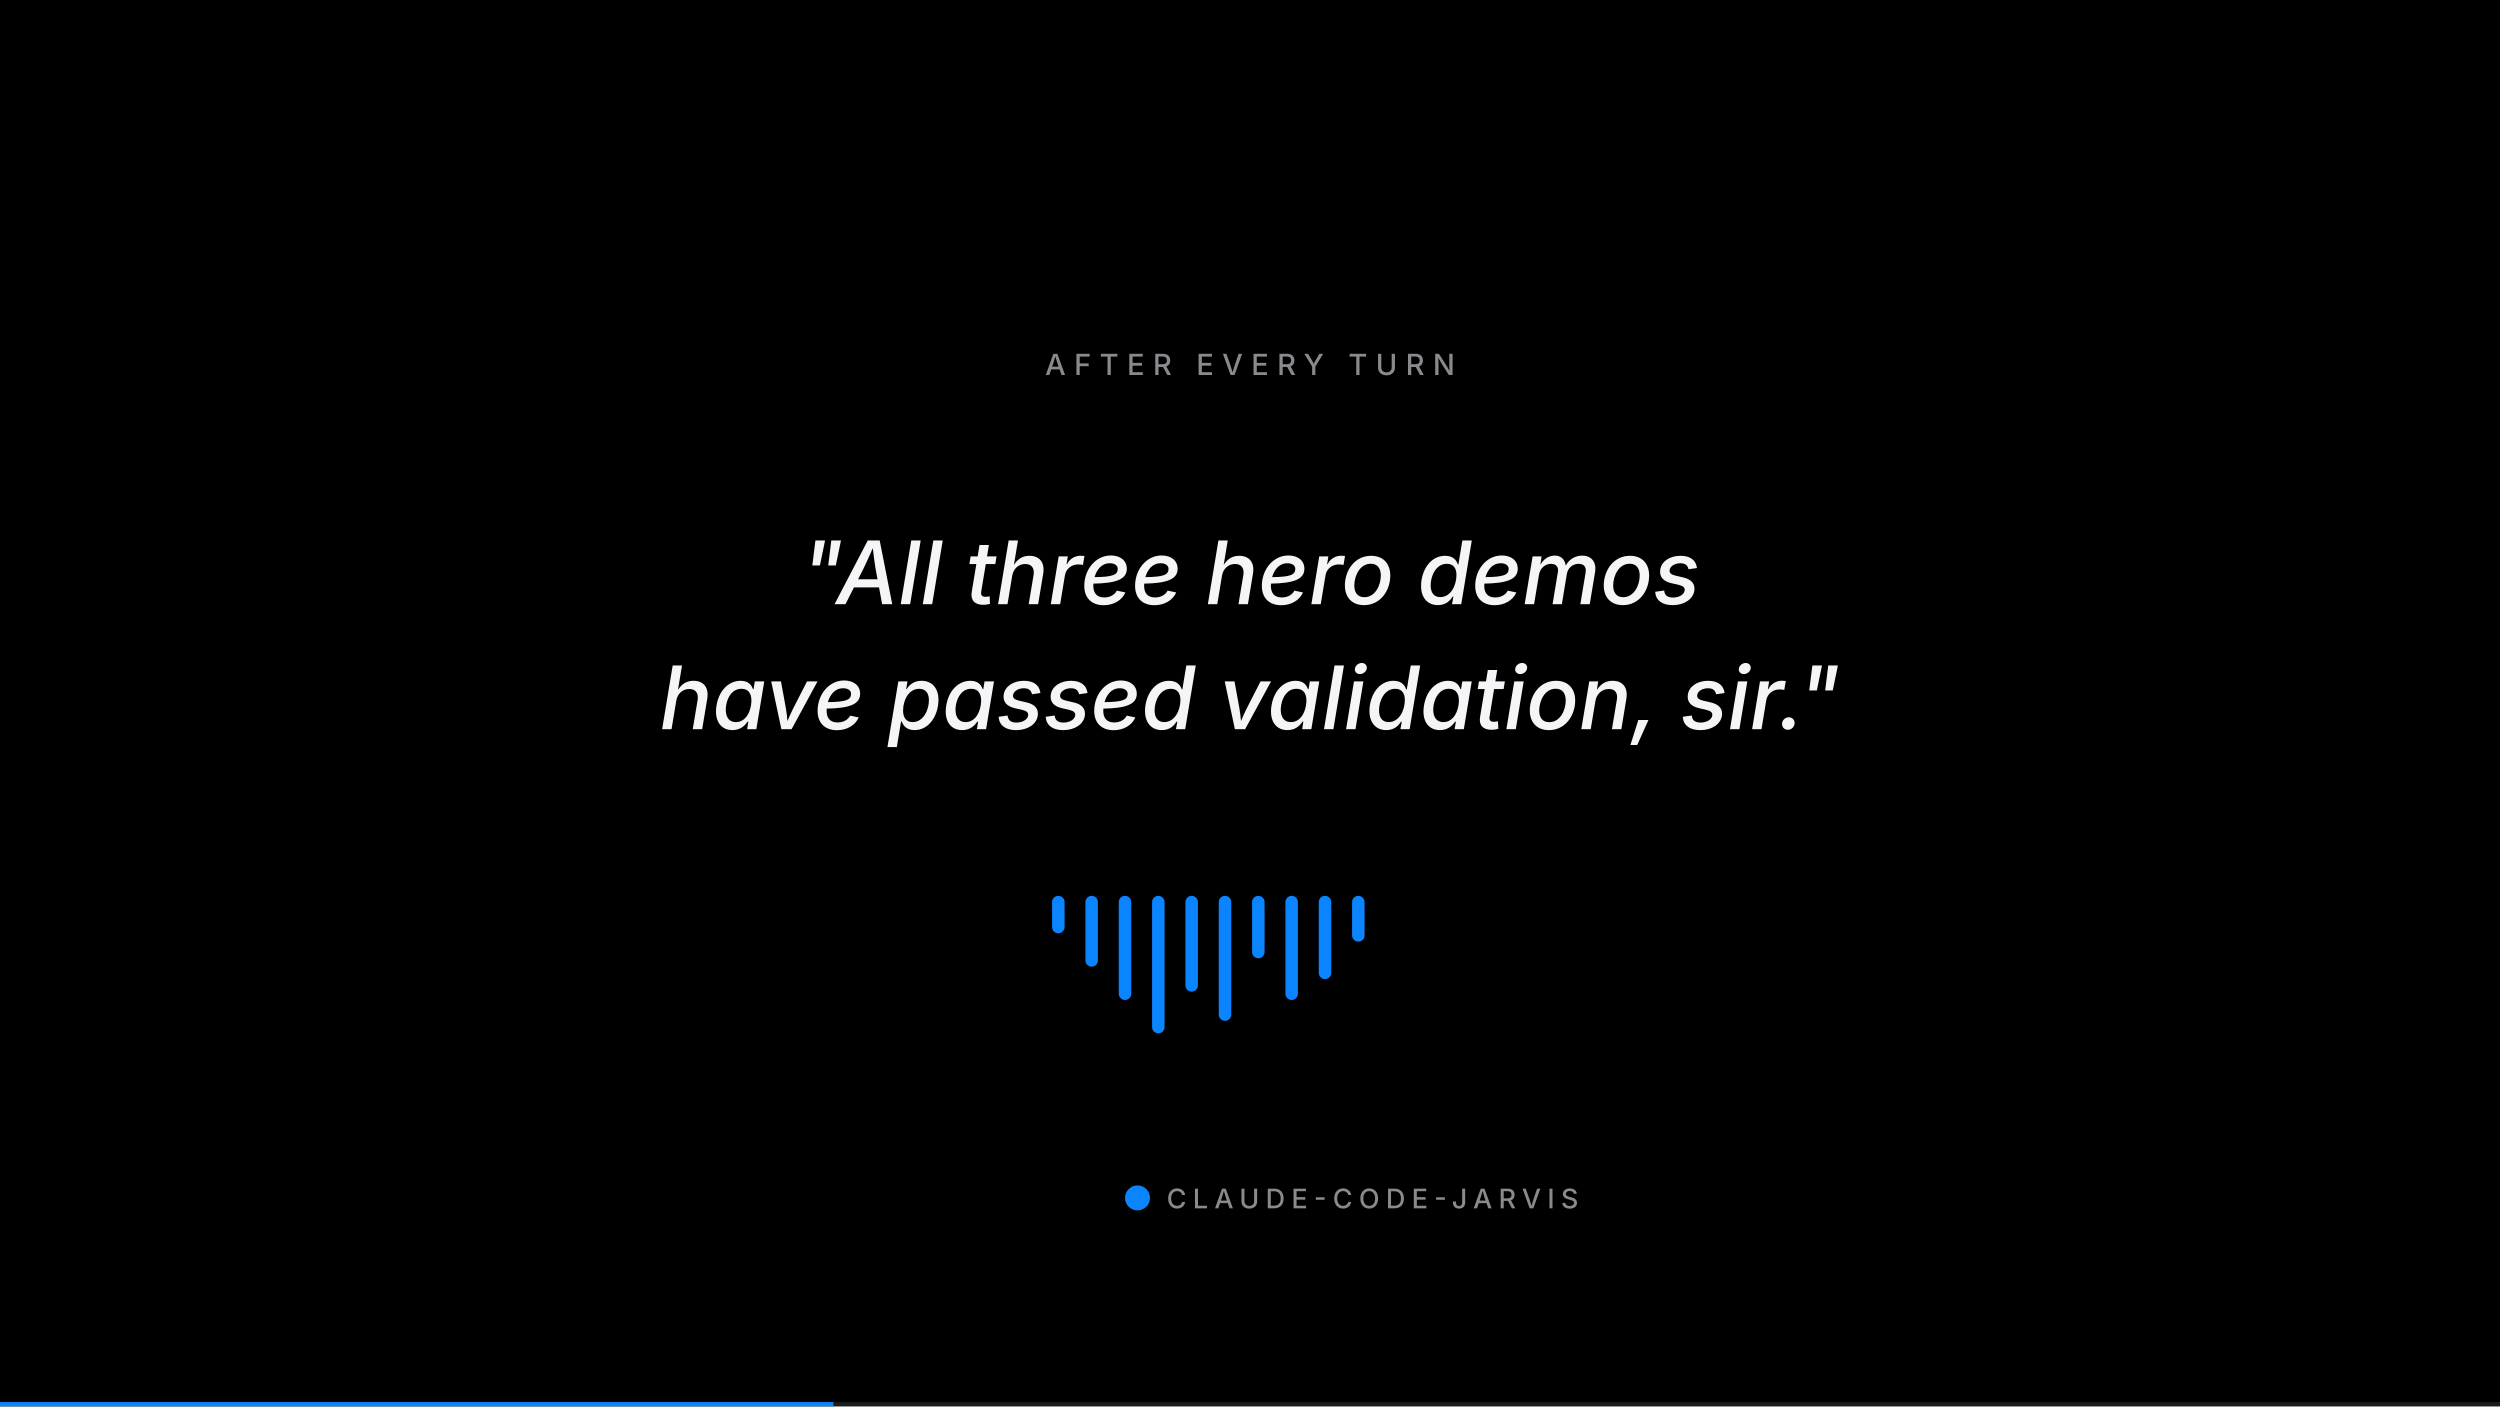
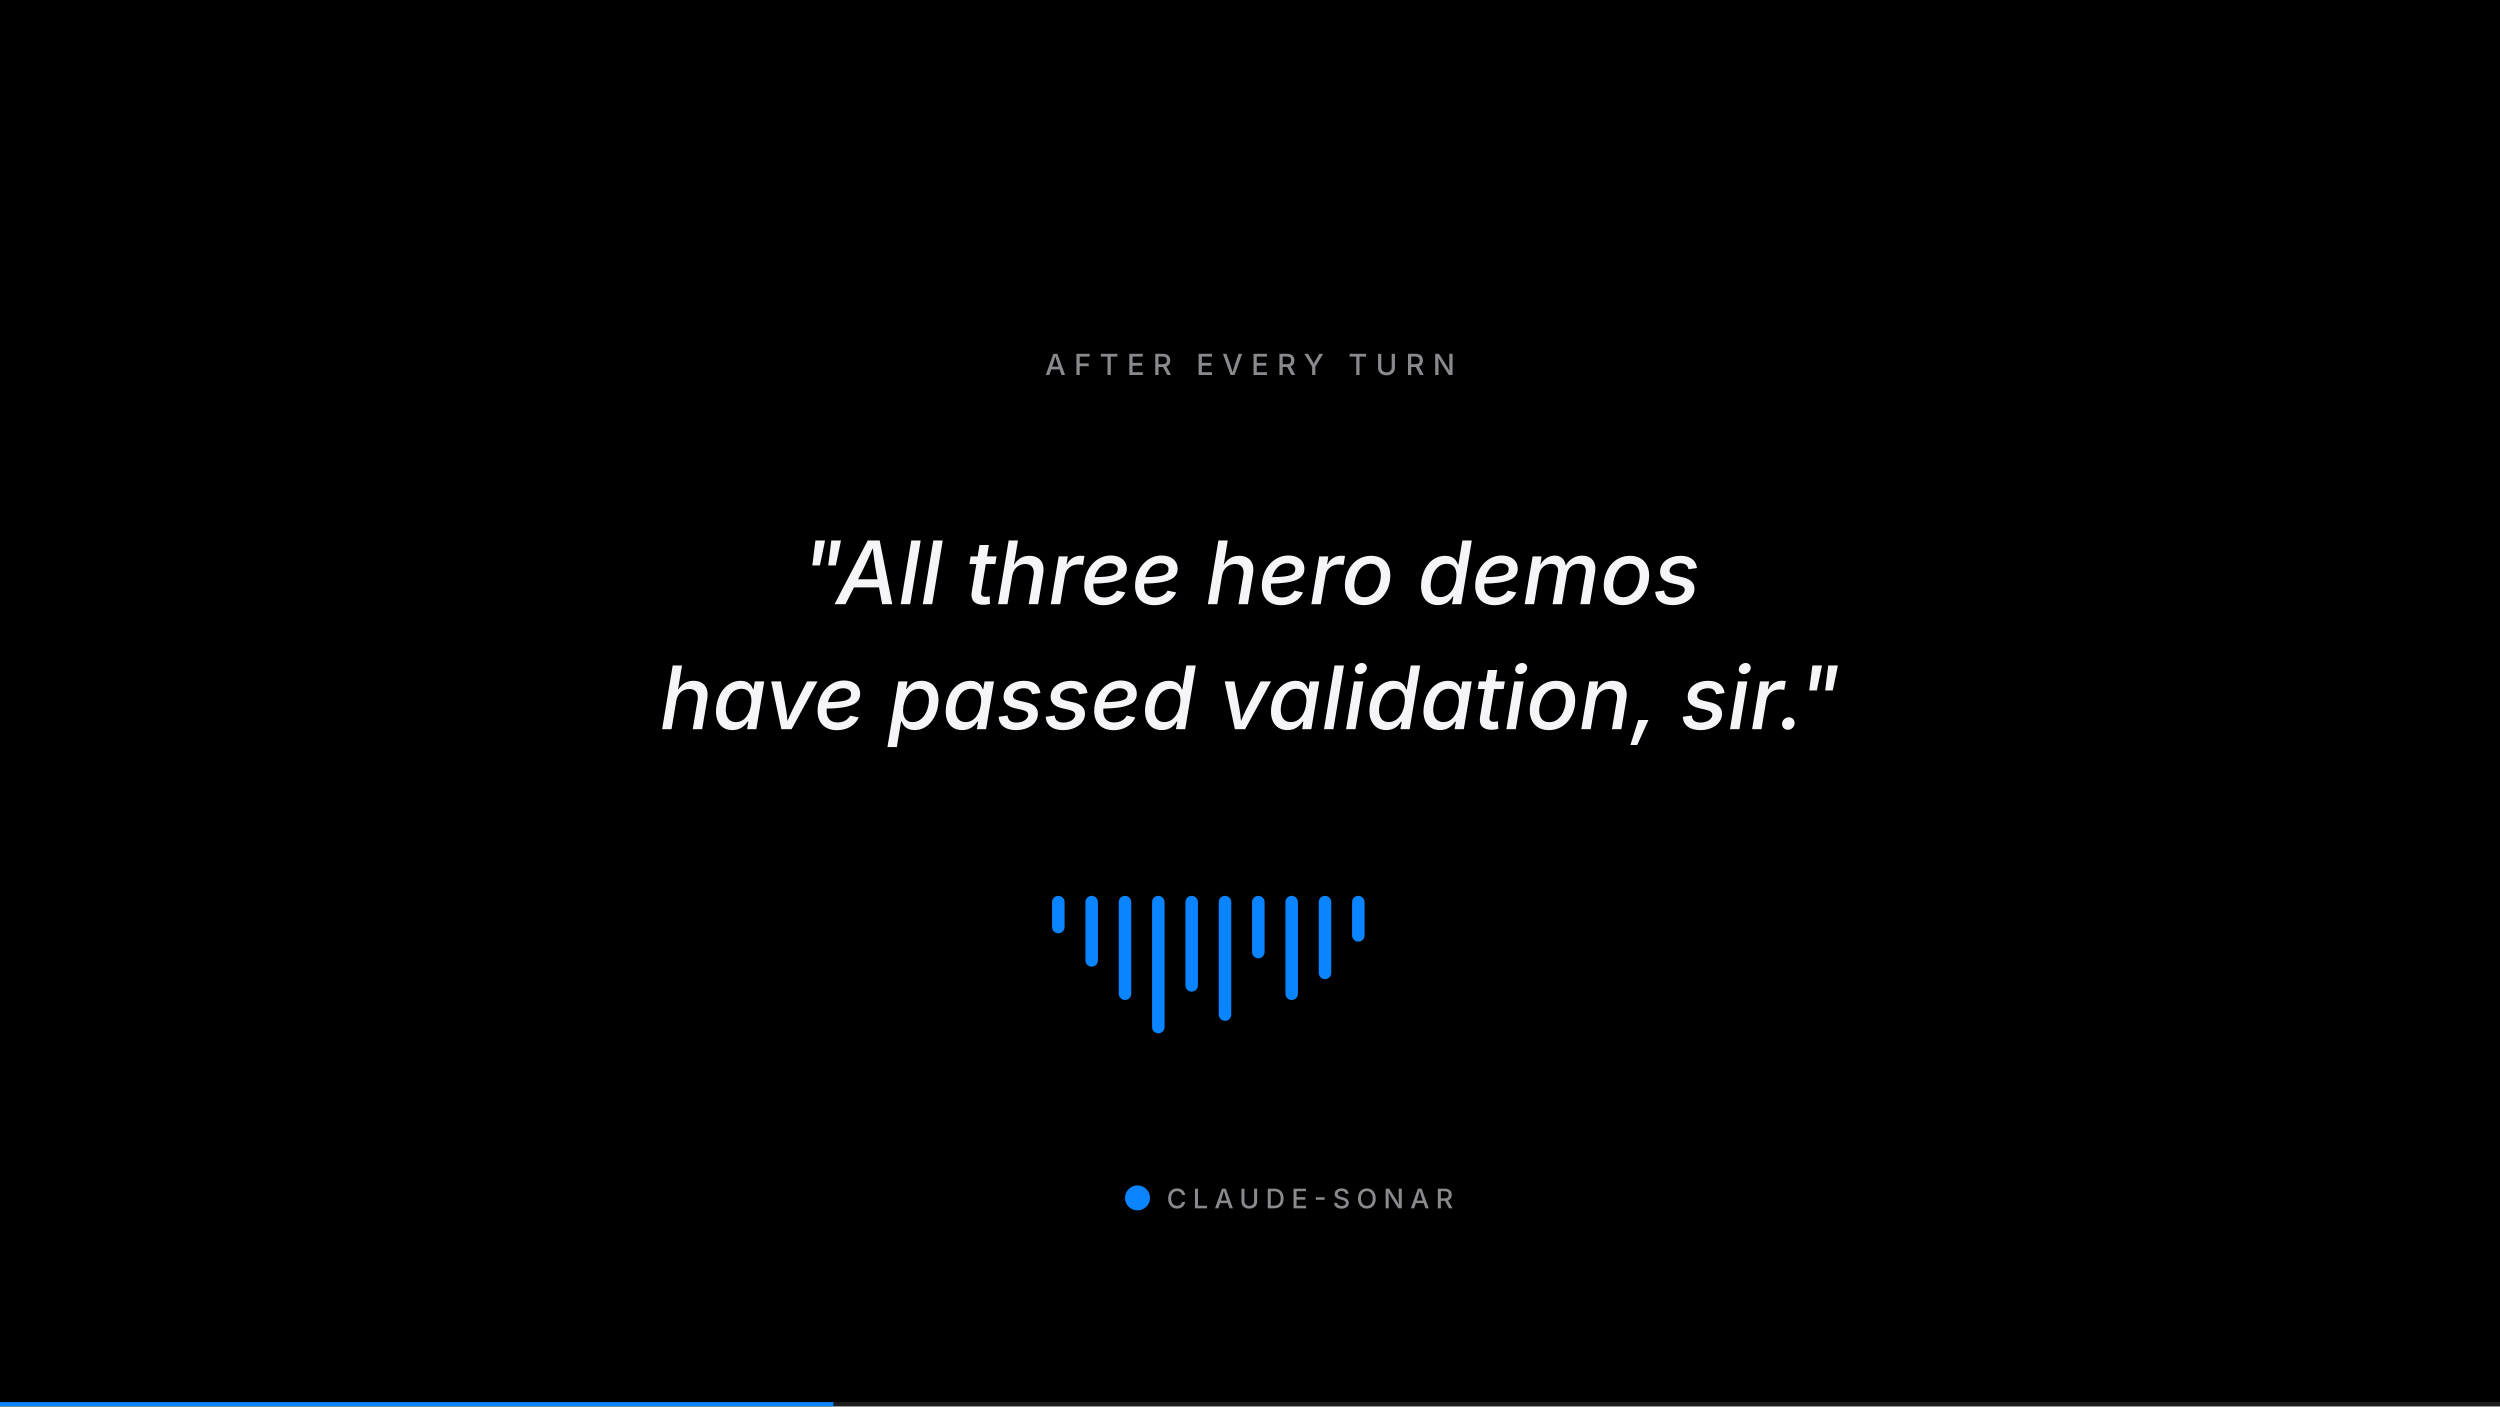
<svg xmlns="http://www.w3.org/2000/svg" viewBox="0 0 1200 675" font-family="-apple-system, BlinkMacSystemFont, 'SF Pro Display', system-ui, sans-serif">
  <rect width="1200" height="675" fill="#000" />
  <text x="600" y="180" text-anchor="middle" fill="#8a8a8e" font-size="14" font-weight="500" letter-spacing="4">
    AFTER EVERY TURN
  </text>
  <text x="600" y="290" text-anchor="middle" fill="#f5f5f7" font-size="42" font-weight="500" font-style="italic">
    "All three hero demos
  </text>
  <text x="600" y="350" text-anchor="middle" fill="#f5f5f7" font-size="42" font-weight="500" font-style="italic">
    have passed validation, sir."
  </text>
  <g fill="#0a84ff">
    <rect x="505" y="430" width="6" height="18" rx="3">
      <animate attributeName="height" values="18;38;18" dur="1.1s" begin="0s" repeatCount="indefinite" />
      <animate attributeName="y" values="430;420;430" dur="1.1s" begin="0s" repeatCount="indefinite" />
    </rect>
    <rect x="521" y="430" width="6" height="34" rx="3">
      <animate attributeName="height" values="34;58;34" dur="1.1s" begin="0.08s" repeatCount="indefinite" />
      <animate attributeName="y" values="430;418;430" dur="1.1s" begin="0.08s" repeatCount="indefinite" />
    </rect>
    <rect x="537" y="430" width="6" height="50" rx="3">
      <animate attributeName="height" values="50;74;50" dur="1.1s" begin="0.16s" repeatCount="indefinite" />
      <animate attributeName="y" values="430;418;430" dur="1.1s" begin="0.16s" repeatCount="indefinite" />
    </rect>
    <rect x="553" y="430" width="6" height="66" rx="3">
      <animate attributeName="height" values="66;86;66" dur="1.1s" begin="0.24s" repeatCount="indefinite" />
      <animate attributeName="y" values="430;420;430" dur="1.1s" begin="0.24s" repeatCount="indefinite" />
    </rect>
    <rect x="569" y="430" width="6" height="46" rx="3">
      <animate attributeName="height" values="46;70;46" dur="1.1s" begin="0.32s" repeatCount="indefinite" />
      <animate attributeName="y" values="430;418;430" dur="1.1s" begin="0.32s" repeatCount="indefinite" />
    </rect>
    <rect x="585" y="430" width="6" height="60" rx="3">
      <animate attributeName="height" values="60;84;60" dur="1.1s" begin="0.40s" repeatCount="indefinite" />
      <animate attributeName="y" values="430;418;430" dur="1.1s" begin="0.40s" repeatCount="indefinite" />
    </rect>
    <rect x="601" y="430" width="6" height="30" rx="3">
      <animate attributeName="height" values="30;54;30" dur="1.1s" begin="0.48s" repeatCount="indefinite" />
      <animate attributeName="y" values="430;418;430" dur="1.1s" begin="0.48s" repeatCount="indefinite" />
    </rect>
    <rect x="617" y="430" width="6" height="50" rx="3">
      <animate attributeName="height" values="50;70;50" dur="1.1s" begin="0.56s" repeatCount="indefinite" />
      <animate attributeName="y" values="430;420;430" dur="1.1s" begin="0.56s" repeatCount="indefinite" />
    </rect>
    <rect x="633" y="430" width="6" height="40" rx="3">
      <animate attributeName="height" values="40;60;40" dur="1.1s" begin="0.64s" repeatCount="indefinite" />
      <animate attributeName="y" values="430;420;430" dur="1.1s" begin="0.64s" repeatCount="indefinite" />
    </rect>
    <rect x="649" y="430" width="6" height="22" rx="3">
      <animate attributeName="height" values="22;44;22" dur="1.1s" begin="0.72s" repeatCount="indefinite" />
      <animate attributeName="y" values="430;420;430" dur="1.1s" begin="0.72s" repeatCount="indefinite" />
    </rect>
  </g>
  <circle cx="546" cy="575" r="6" fill="#0a84ff">
    <animate attributeName="opacity" values="0.4;1;0.4" dur="2s" repeatCount="indefinite" />
  </circle>
  <text x="560" y="580" fill="#8a8a8e" font-size="13" font-weight="500" letter-spacing="3">
-     CLAUDE-CODE-JARVIS
+     CLAUDE-SONAR
  </text>
  <rect x="0" y="673" width="1200" height="2" fill="#1c1c1f" />
  <rect x="0" y="673" width="400" height="2" fill="#0a84ff" />
</svg>
